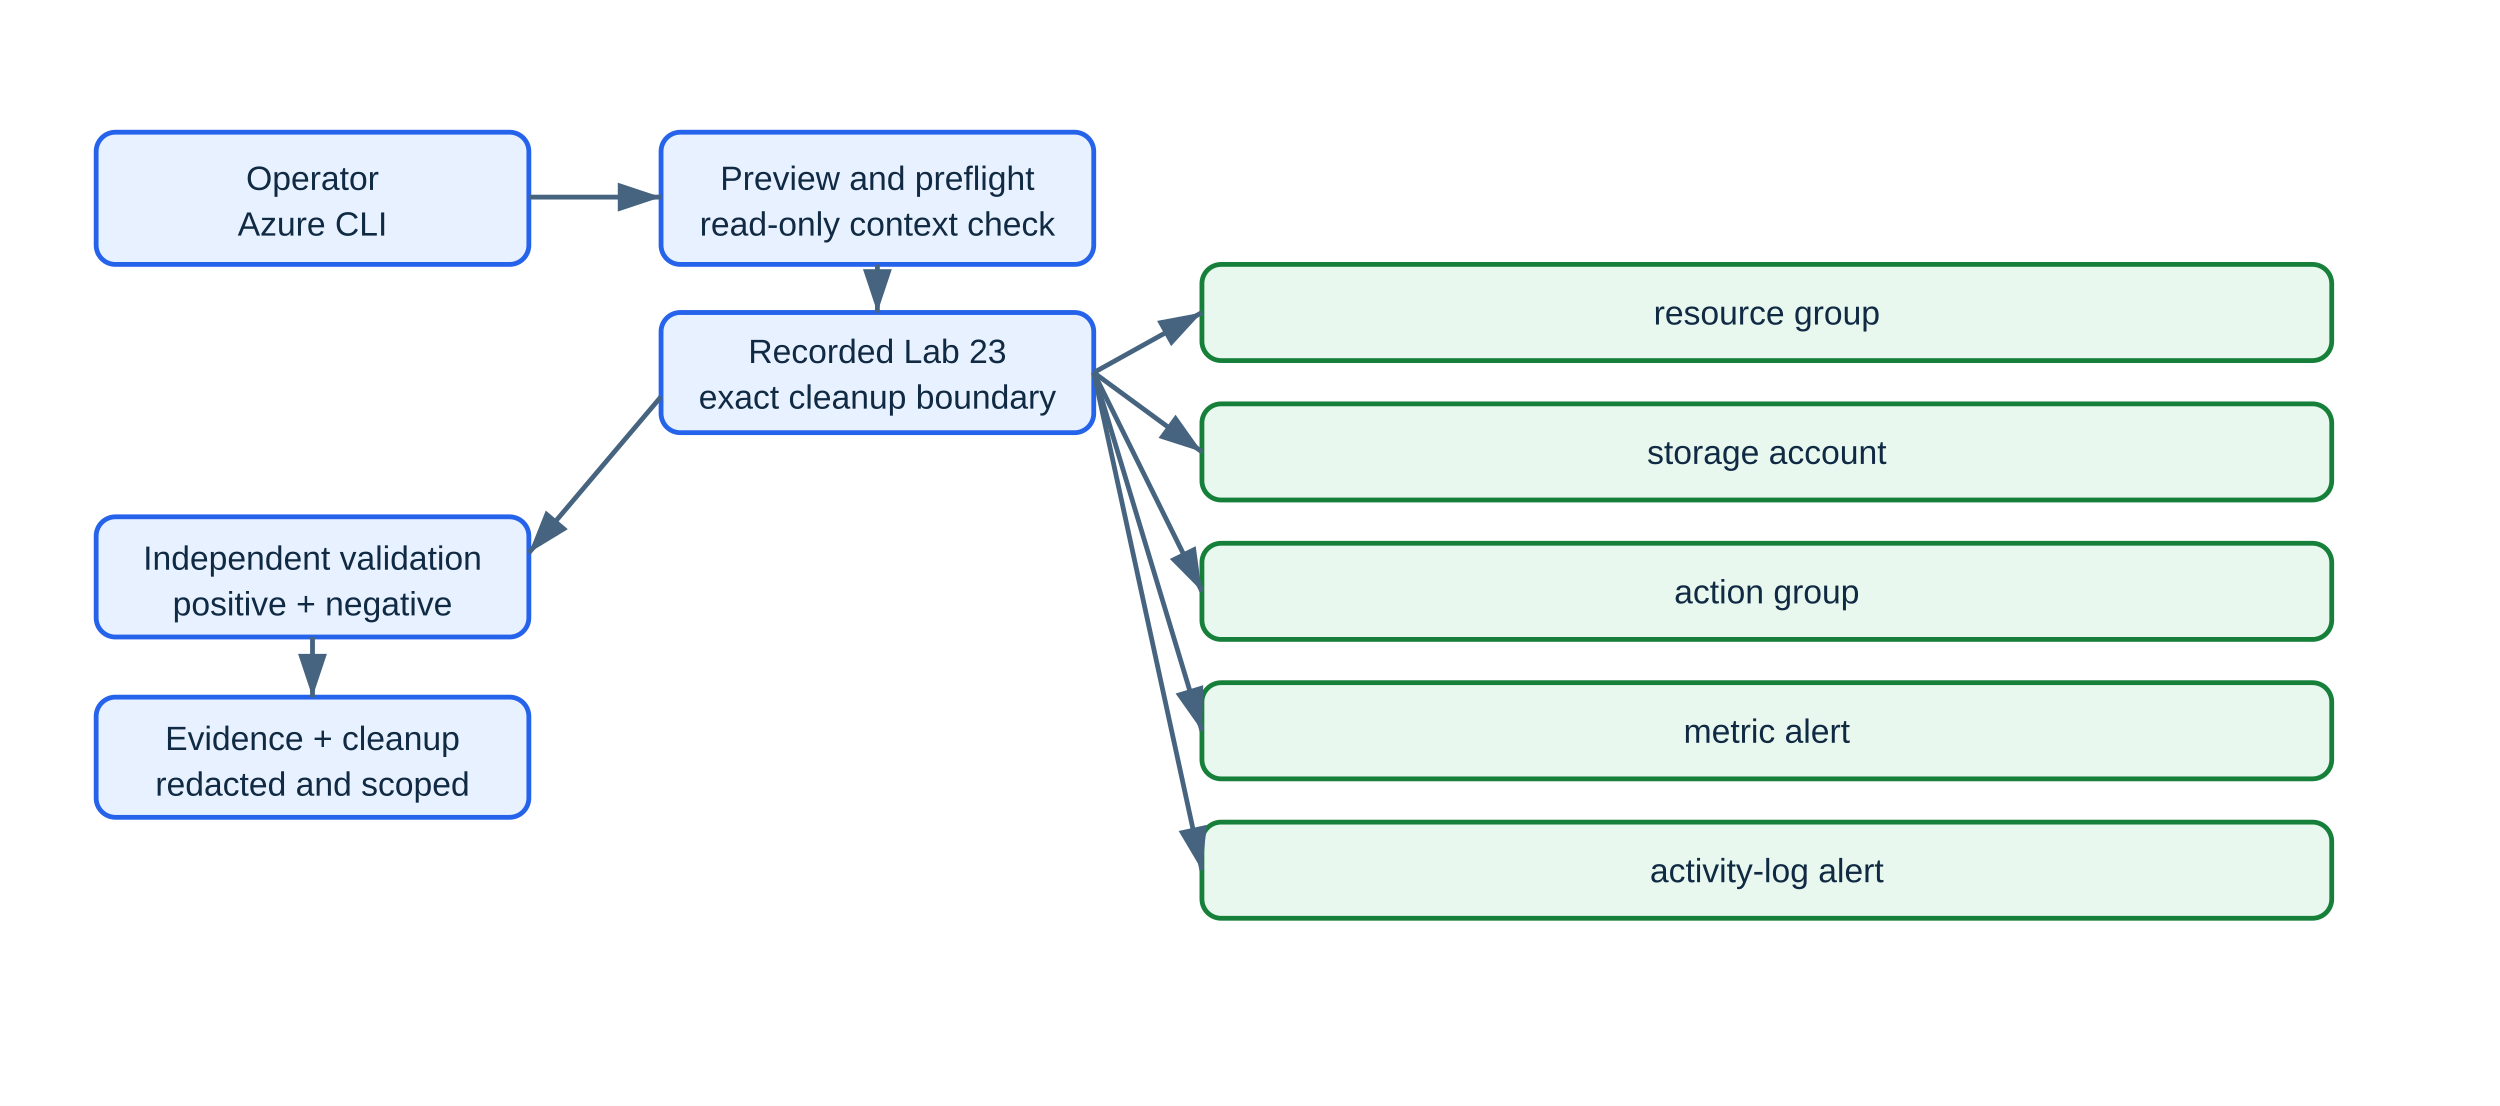
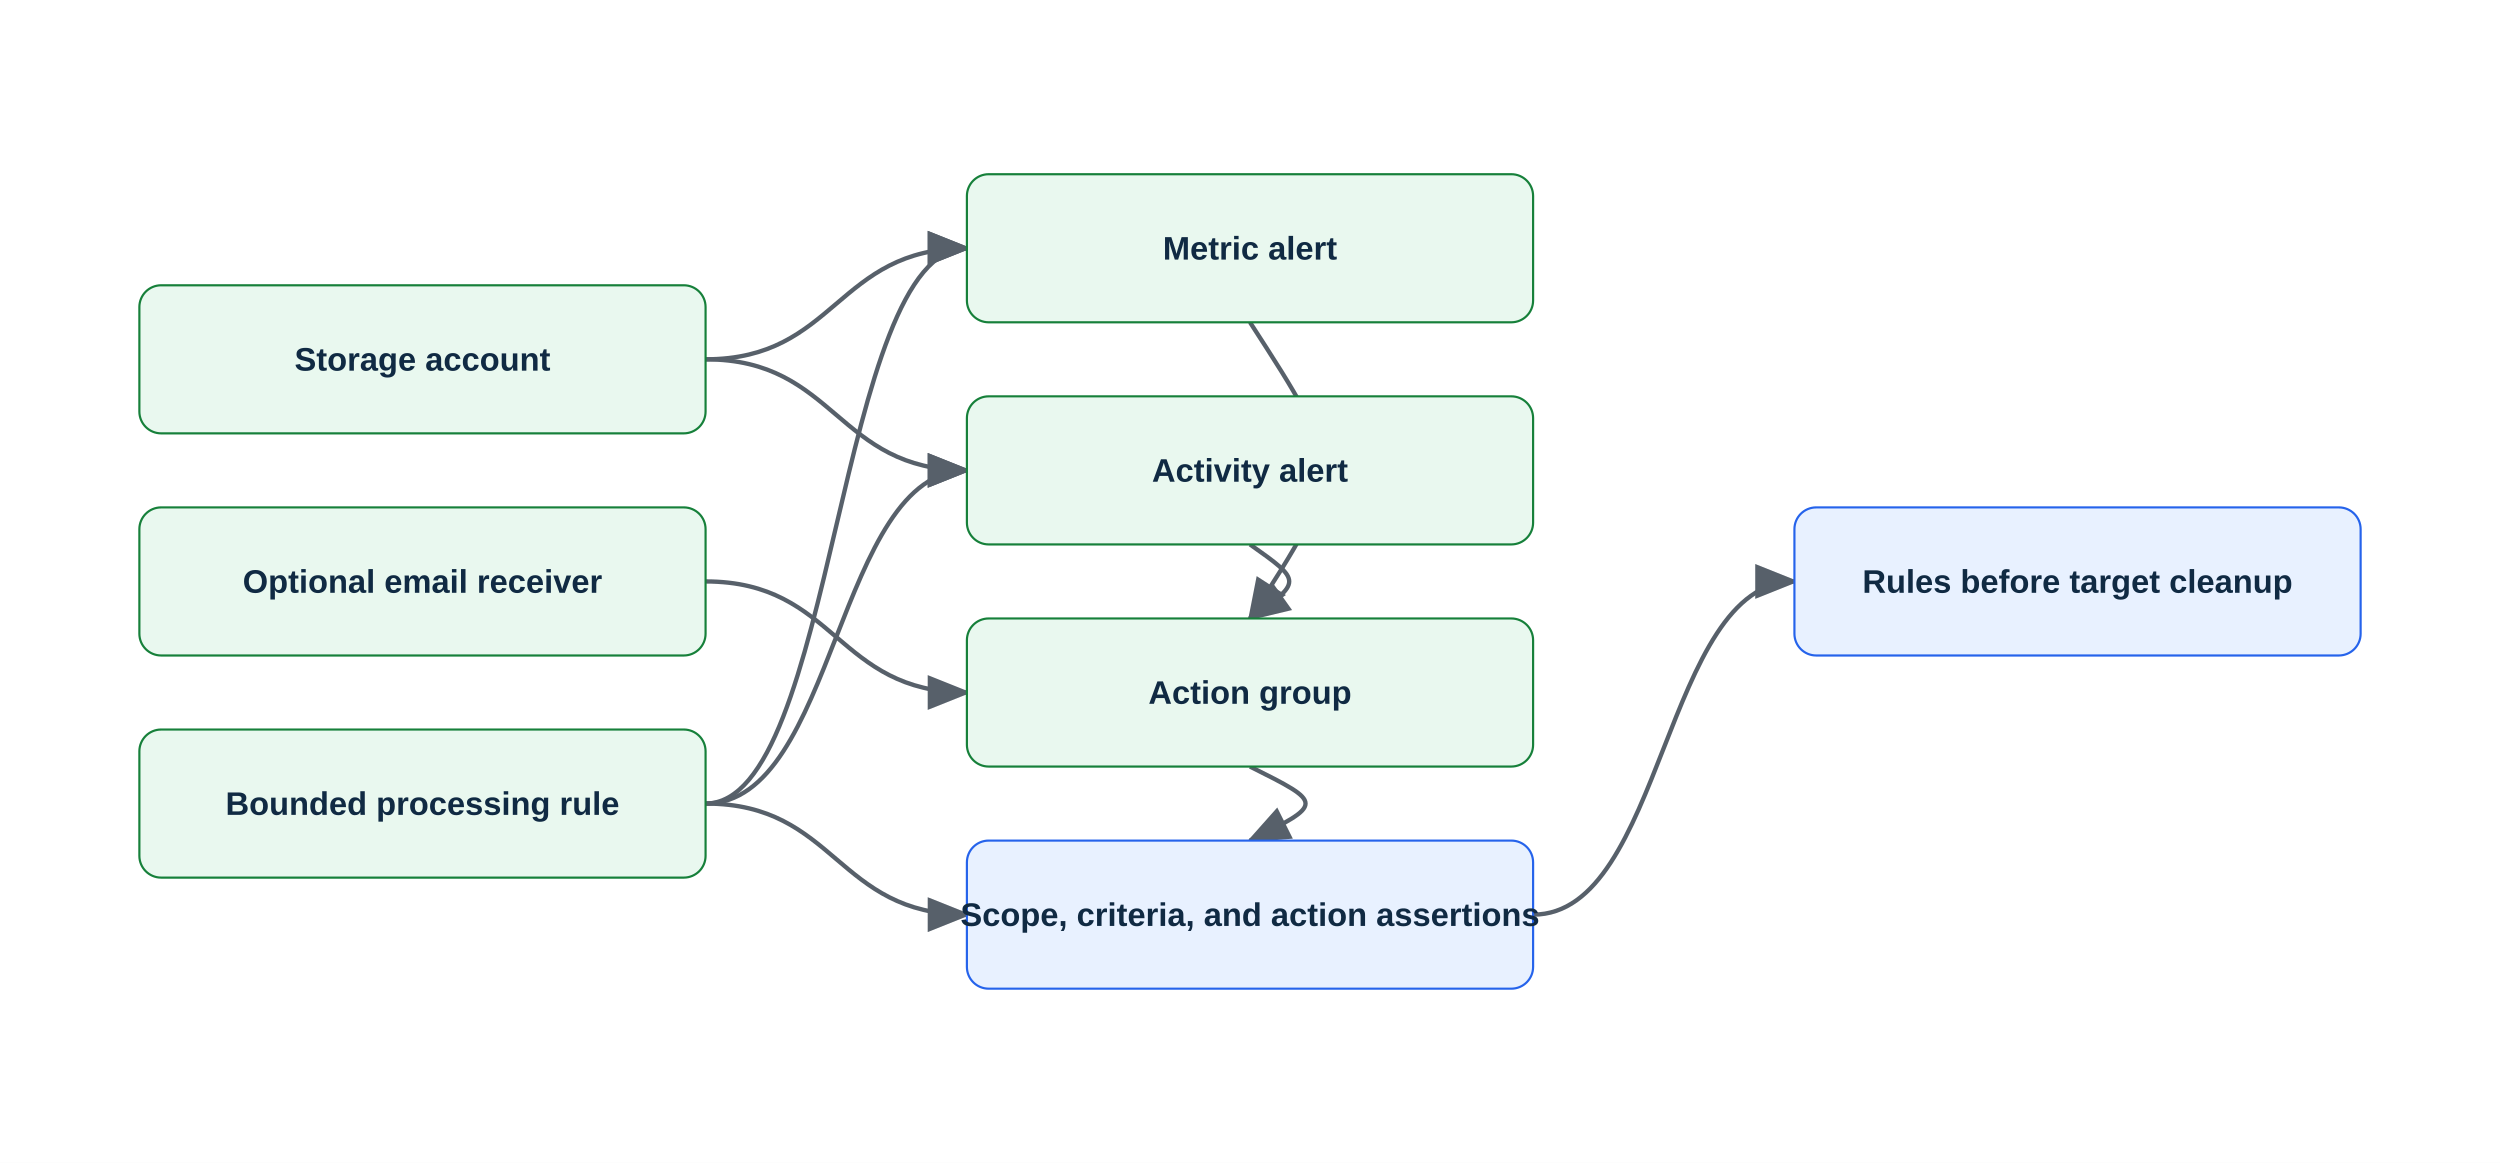
- <svg xmlns="http://www.w3.org/2000/svg" width="1040" height="460" viewBox="0 0 1040 460" role="img" aria-labelledby="title desc">
+ <svg xmlns="http://www.w3.org/2000/svg" width="1148" height="534" viewBox="0 0 1148 534" role="img" aria-labelledby="lab23-title lab23-desc">
  <defs>
-     <marker id="arrow" markerWidth="10" markerHeight="10" refX="9" refY="3" orient="auto">
-       <path d="M0,0 L0,6 L9,3 z" fill="#46647f" />
+     <marker id="arrow" markerWidth="10" markerHeight="8" refX="9" refY="4" orient="auto" markerUnits="strokeWidth">
+       <path d="M 0 0 L 10 4 L 0 8 z" fill="#57606a" />
    </marker>
+     <style>
+       .edge { fill: none; stroke: #57606a; stroke-width: 2; marker-end: url(#arrow); }
+       .edge-label-bg { fill: #ffffff; opacity: .94; }
+       .edge-label { fill: #57606a; font: 13px 'Segoe UI', Arial, sans-serif; text-anchor: middle; dominant-baseline: central; }
+       .node-label { font: 600 15px 'Segoe UI', Arial, sans-serif; text-anchor: middle; dominant-baseline: central; }
+     </style>
  </defs>
-   <style>text{font-family:Segoe UI,Arial,sans-serif;font-size:14px;fill:#102a43} .control{fill:#e8f1ff;stroke:#2563eb;stroke-width:2} .resource{fill:#e9f8ef;stroke:#16803a;stroke-width:2} .arrow{fill:none;stroke:#46647f;stroke-width:2;marker-end:url(#arrow)}</style>
  <rect width="100%" height="100%" fill="#ffffff" />
-   <rect x="40" y="55" width="180" height="55" rx="8" class="control" />
-   <text x="130" y="79" text-anchor="middle">Operator</text>
-   <text x="130" y="98" text-anchor="middle">Azure CLI</text>
-   <rect x="275" y="55" width="180" height="55" rx="8" class="control" />
-   <text x="365" y="79" text-anchor="middle">Preview and preflight</text>
-   <text x="365" y="98" text-anchor="middle">read-only context check</text>
-   <path d="M220 82 L275 82" class="arrow" />
-   <rect x="275" y="130" width="180" height="50" rx="8" class="control" />
-   <text x="365" y="151" text-anchor="middle">Recorded Lab 23</text>
-   <text x="365" y="170" text-anchor="middle">exact cleanup boundary</text>
-   <path d="M365 110 L365 130" class="arrow" />
-   <rect x="500" y="110" width="470" height="40" rx="8" class="resource" />
-   <text x="735" y="135" text-anchor="middle">resource group</text>
-   <rect x="500" y="168" width="470" height="40" rx="8" class="resource" />
-   <text x="735" y="193" text-anchor="middle">storage account</text>
-   <rect x="500" y="226" width="470" height="40" rx="8" class="resource" />
-   <text x="735" y="251" text-anchor="middle">action group</text>
-   <rect x="500" y="284" width="470" height="40" rx="8" class="resource" />
-   <text x="735" y="309" text-anchor="middle">metric alert</text>
-   <rect x="500" y="342" width="470" height="40" rx="8" class="resource" />
-   <text x="735" y="367" text-anchor="middle">activity-log alert</text>
-   <path d="M 455 155 L 500 130" class="arrow" />
-   <path d="M 455 155 L 500 188" class="arrow" />
-   <path d="M 455 155 L 500 246" class="arrow" />
-   <path d="M 455 155 L 500 304" class="arrow" />
-   <path d="M 455 155 L 500 362" class="arrow" />
-   <rect x="40" y="215" width="180" height="50" rx="8" class="control" />
-   <text x="130" y="237" text-anchor="middle">Independent validation</text>
-   <text x="130" y="256" text-anchor="middle">positive + negative</text>
-   <path d="M275 165 L220 230" class="arrow" />
-   <rect x="40" y="290" width="180" height="50" rx="8" class="control" />
-   <text x="130" y="312" text-anchor="middle">Evidence + cleanup</text>
-   <text x="130" y="331" text-anchor="middle">redacted and scoped</text>
-   <path d="M130 265 L130 290" class="arrow" />
+   <g aria-hidden="true">
+     <path class="edge" d="M 324 165 C 384 165, 384 114, 444 114" />
+     <path class="edge" d="M 324 165 C 384 165, 384 216, 444 216" />
+     <path class="edge" d="M 574 148 C 618 216, 618 216, 574 284" />
+     <path class="edge" d="M 574 250 C 598 267, 598 267, 574 284" />
+     <path class="edge" d="M 324 267 C 384 267, 384 318, 444 318" />
+     <path class="edge" d="M 324 369 C 384 369, 384 114, 444 114" />
+     <path class="edge" d="M 324 369 C 384 369, 384 216, 444 216" />
+     <path class="edge" d="M 574 352 C 608 369, 608 369, 574 386" />
+     <path class="edge" d="M 324 369 C 384 369, 384 420, 444 420" />
+     <path class="edge" d="M 704 420 C 764 420, 764 267, 824 267" />
+     <rect x="64" y="131" width="260" height="68" rx="10" fill="#e9f8ef" stroke="#16803a" />
+     <text x="194" y="165" class="node-label" fill="#102a43">Storage account</text>
+     <rect x="444" y="80" width="260" height="68" rx="10" fill="#e9f8ef" stroke="#16803a" />
+     <text x="574" y="114" class="node-label" fill="#102a43">Metric alert</text>
+     <rect x="444" y="182" width="260" height="68" rx="10" fill="#e9f8ef" stroke="#16803a" />
+     <text x="574" y="216" class="node-label" fill="#102a43">Activity alert</text>
+     <rect x="444" y="284" width="260" height="68" rx="10" fill="#e9f8ef" stroke="#16803a" />
+     <text x="574" y="318" class="node-label" fill="#102a43">Action group</text>
+     <rect x="64" y="233" width="260" height="68" rx="10" fill="#e9f8ef" stroke="#16803a" />
+     <text x="194" y="267" class="node-label" fill="#102a43">Optional email receiver</text>
+     <rect x="64" y="335" width="260" height="68" rx="10" fill="#e9f8ef" stroke="#16803a" />
+     <text x="194" y="369" class="node-label" fill="#102a43">Bounded processing rule</text>
+     <rect x="444" y="386" width="260" height="68" rx="10" fill="#e8f1ff" stroke="#2563eb" />
+     <text x="574" y="420" class="node-label" fill="#102a43">Scope, criteria, and action assertions</text>
+     <rect x="824" y="233" width="260" height="68" rx="10" fill="#e8f1ff" stroke="#2563eb" />
+     <text x="954" y="267" class="node-label" fill="#102a43">Rules before target cleanup</text>
+   </g>
</svg>
